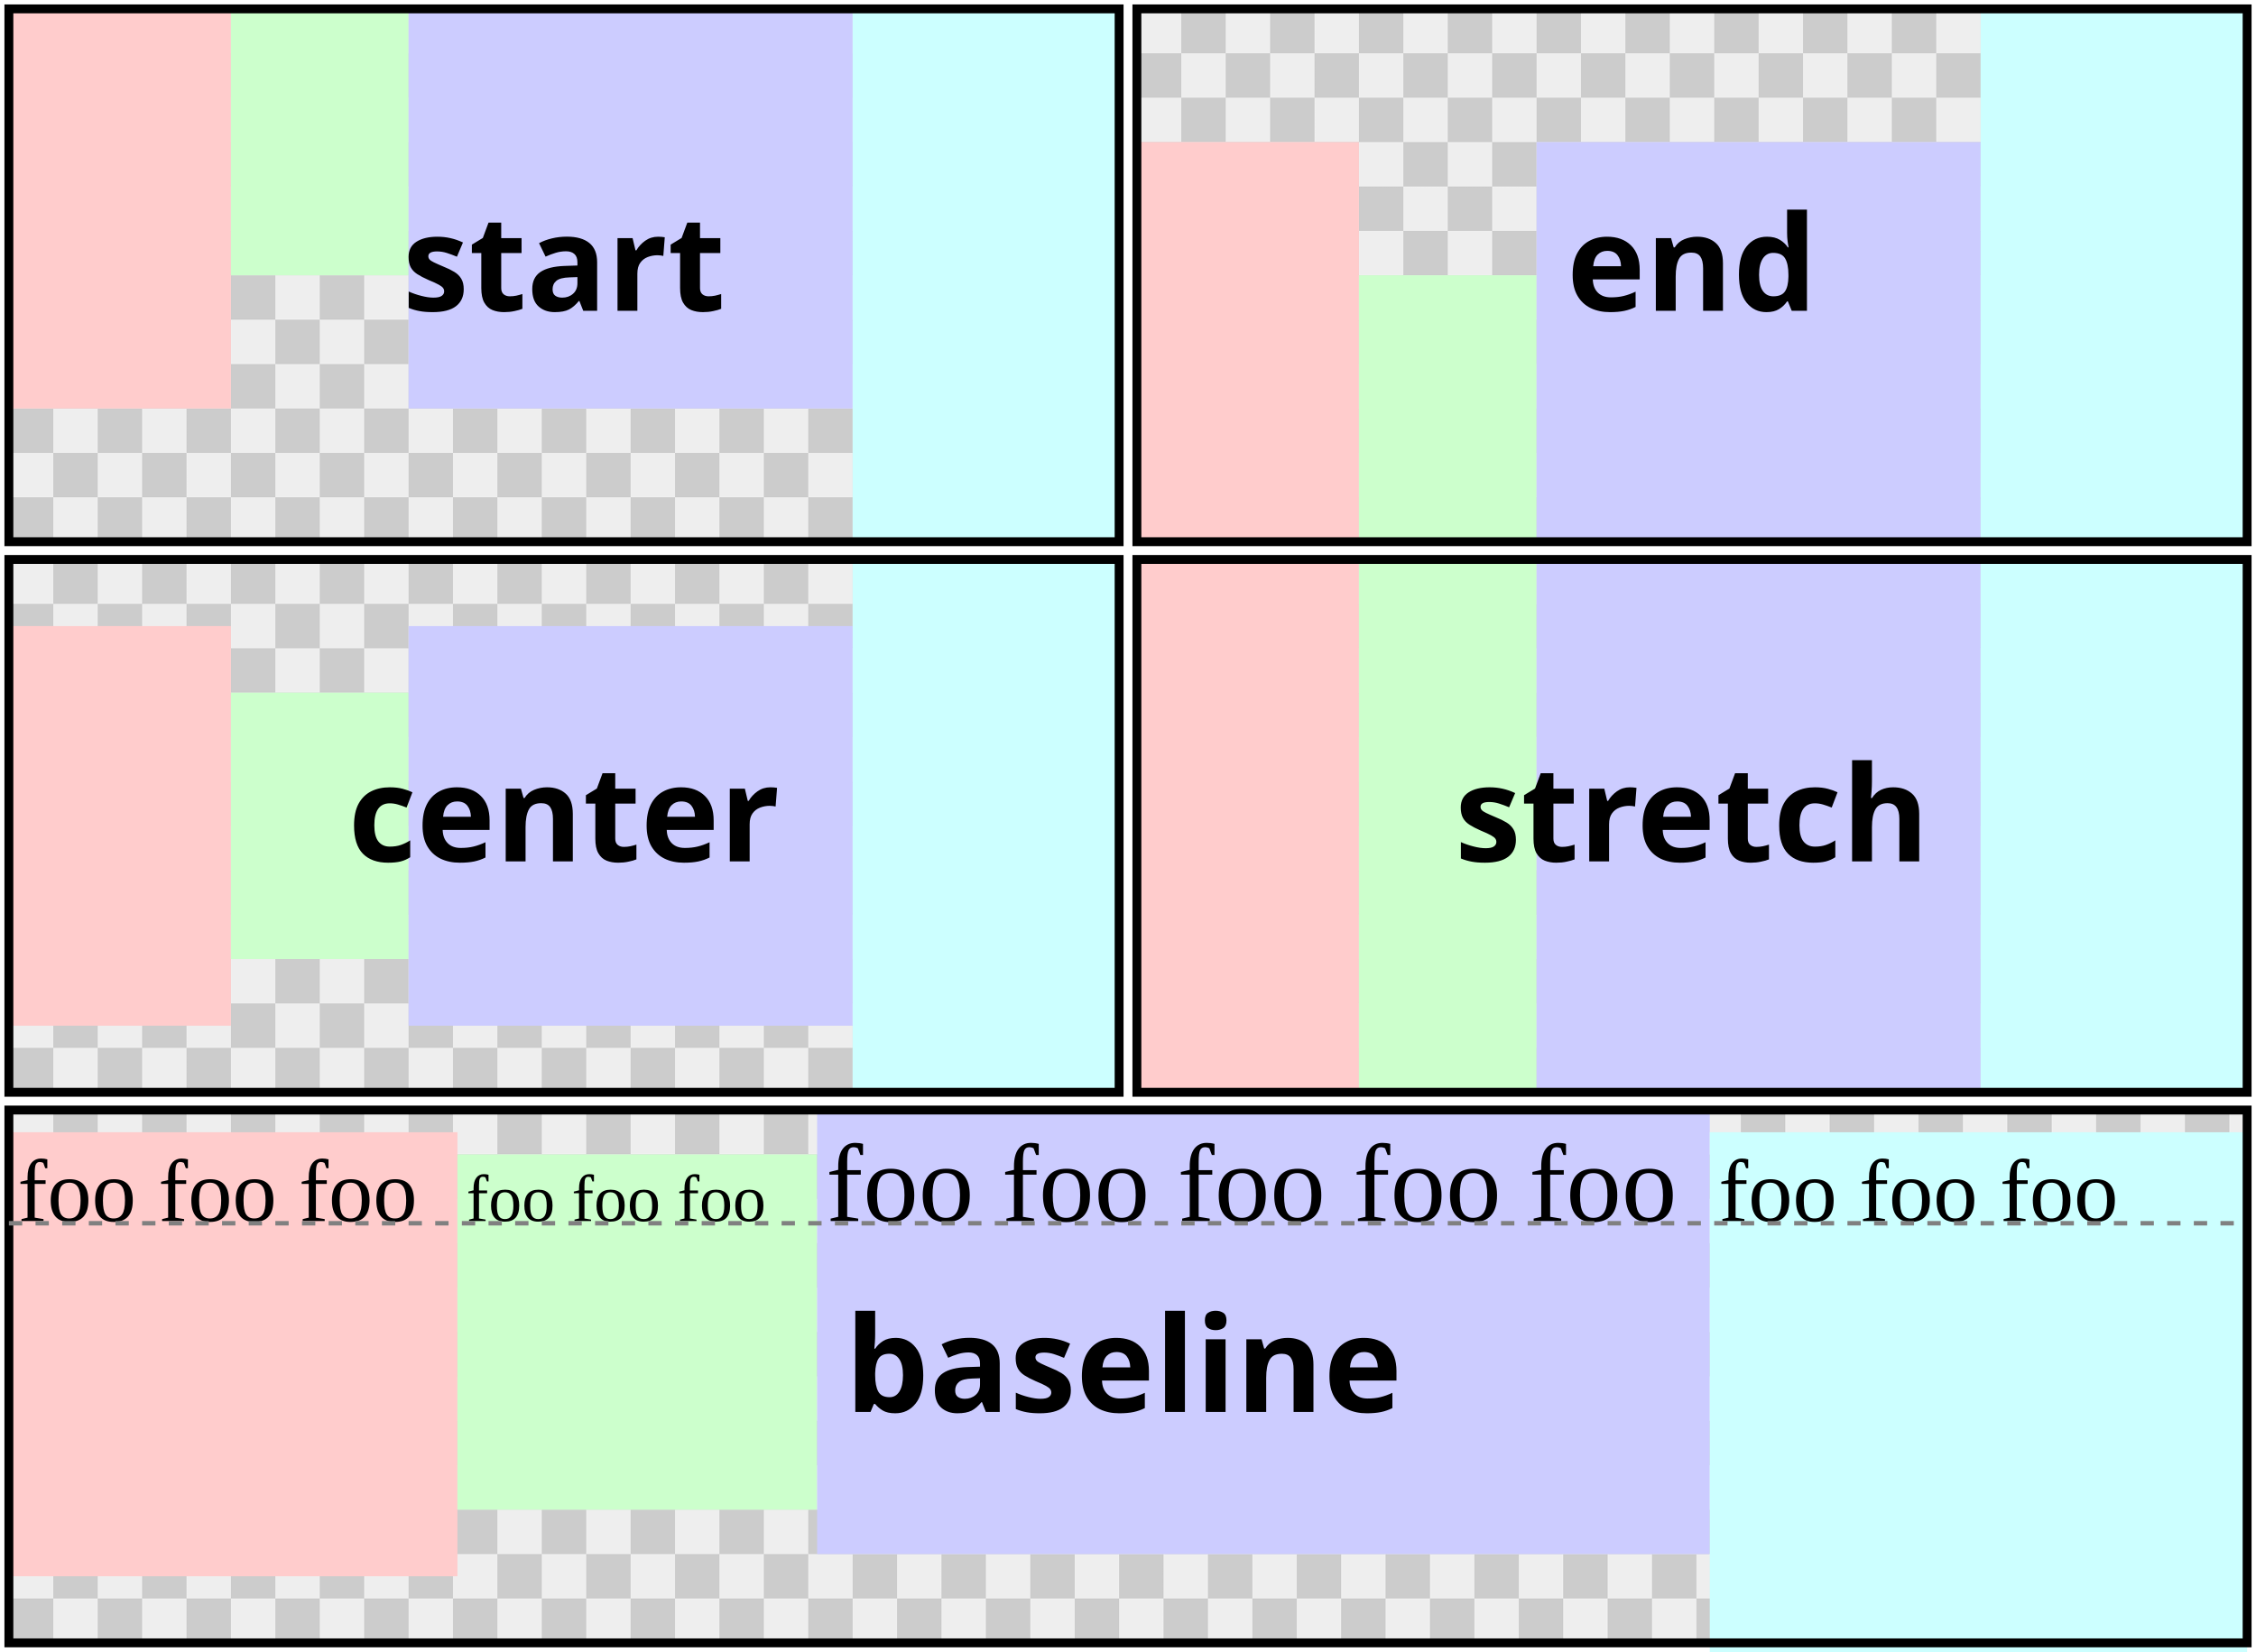
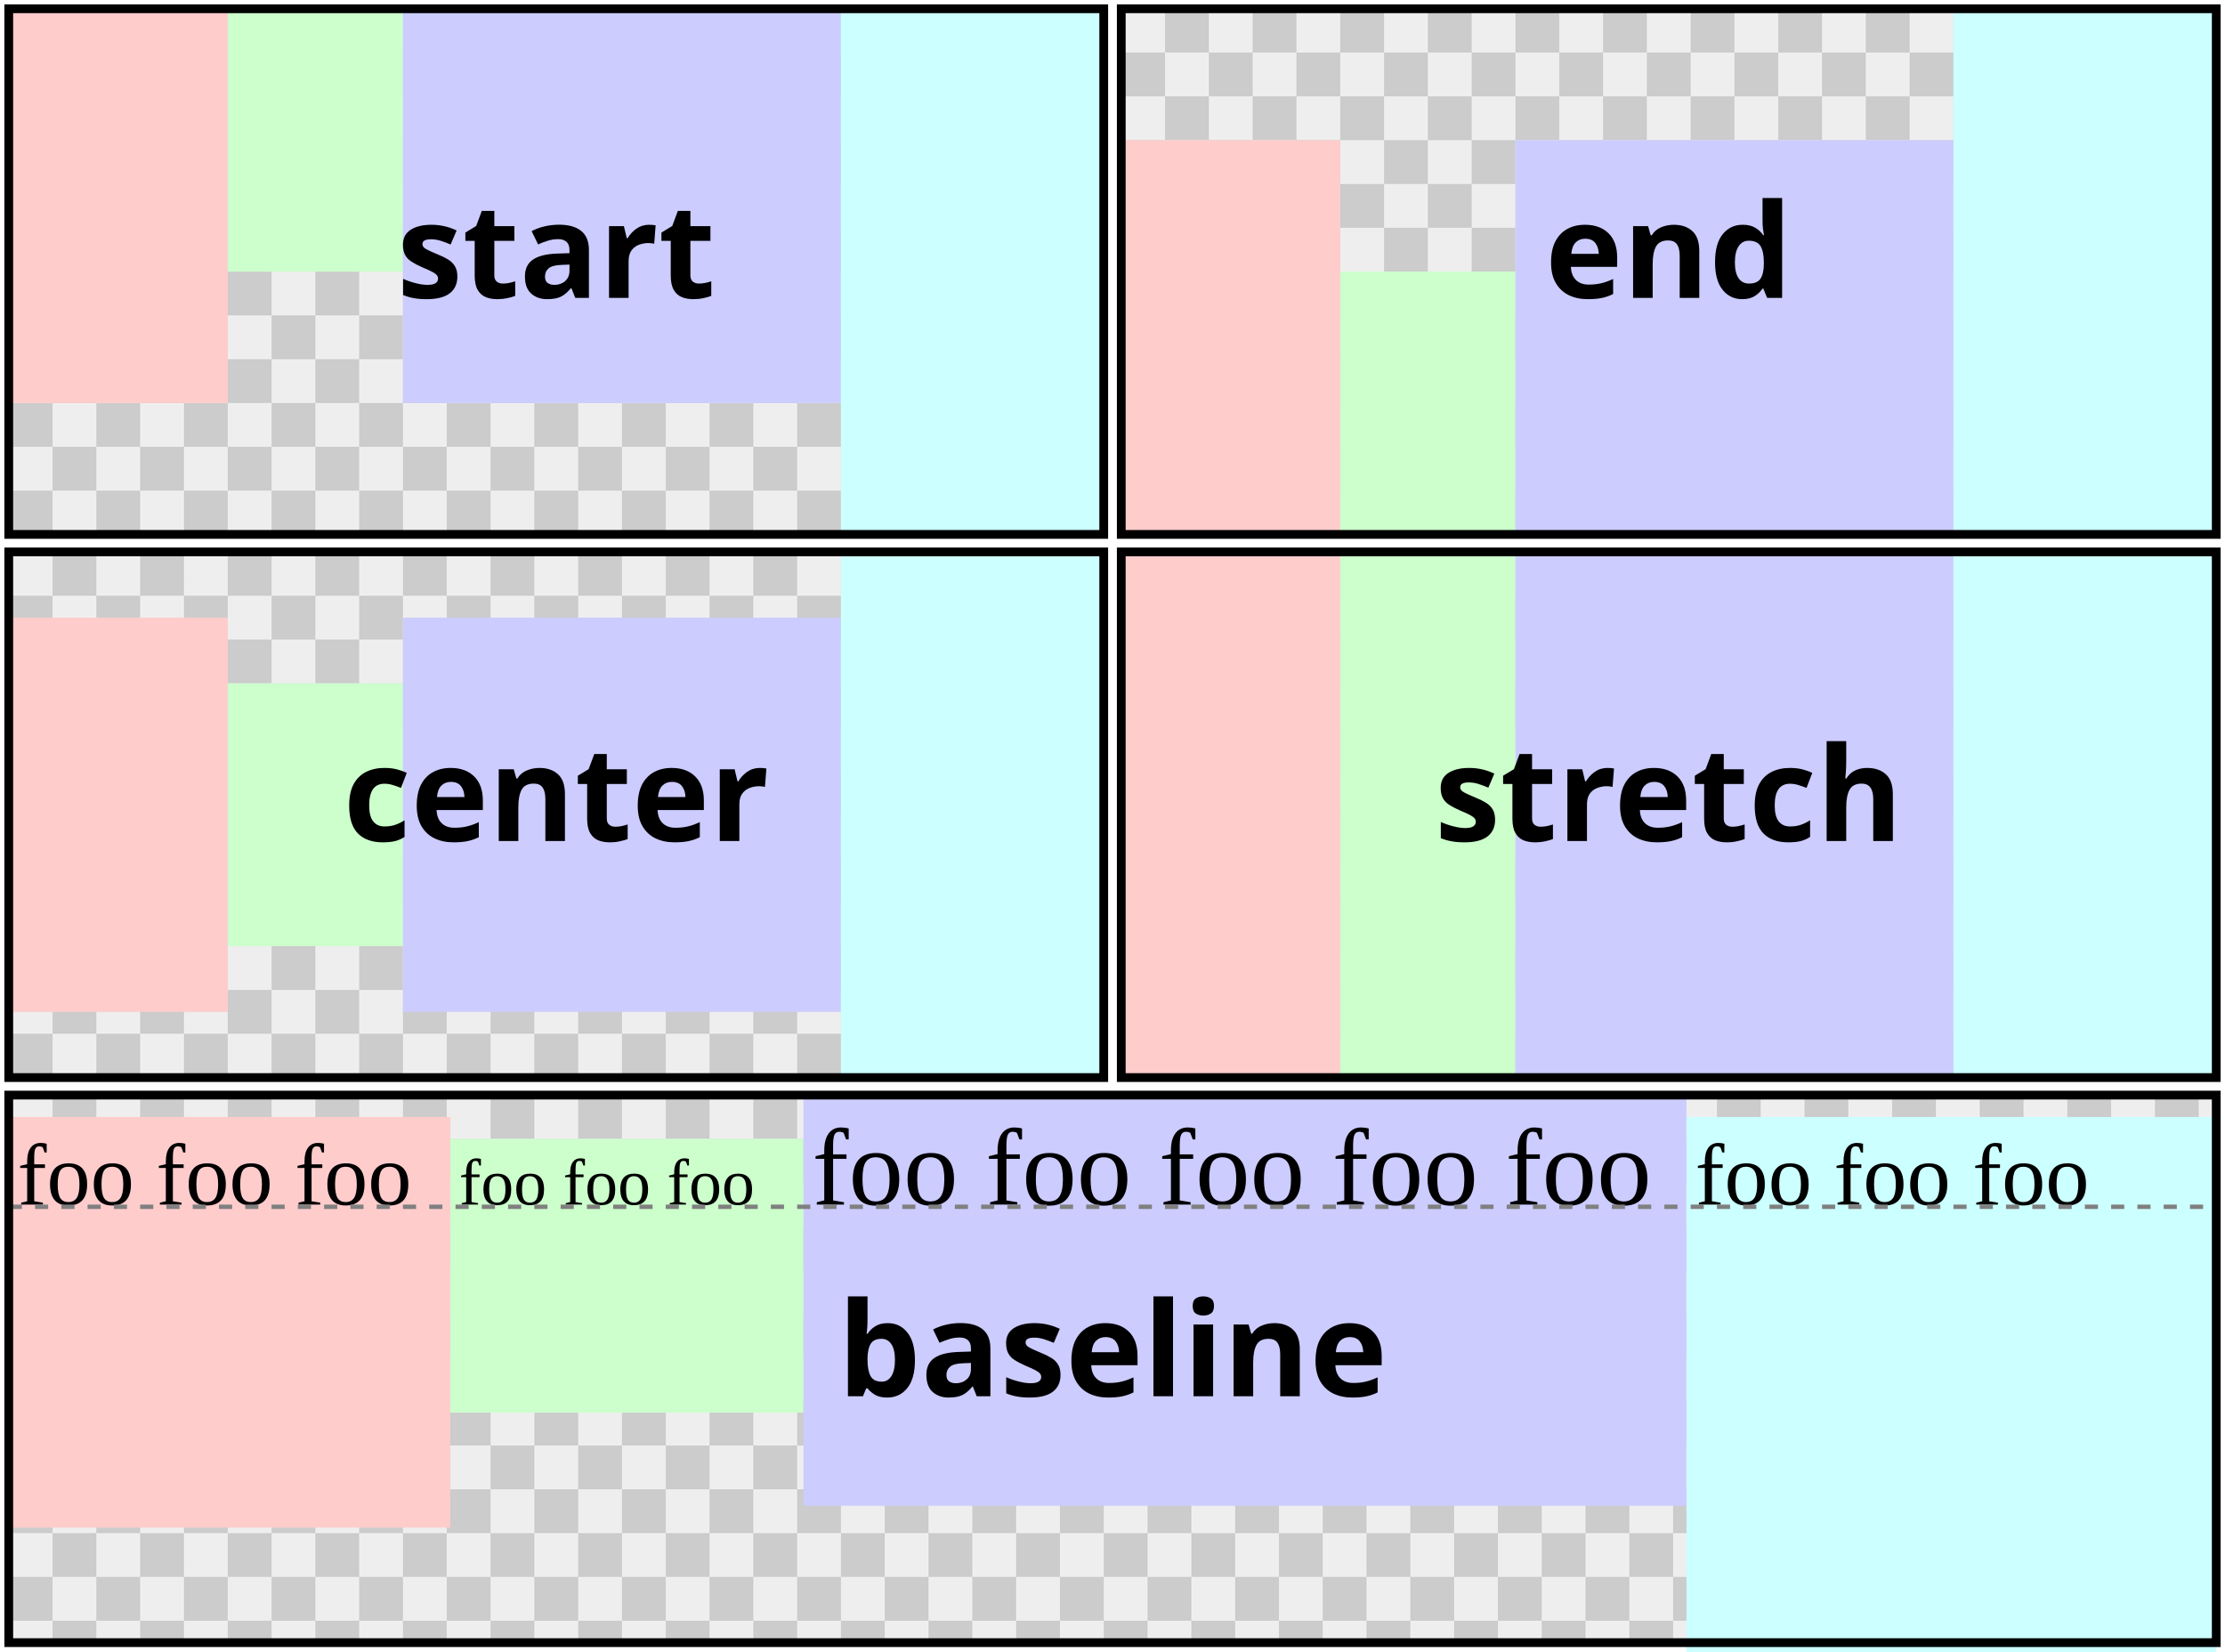
- <svg xmlns="http://www.w3.org/2000/svg" width="508" height="372">
+ <svg xmlns="http://www.w3.org/2000/svg" width="508" height="377">
  <defs>
    <pattern id="checker" width="20" height="20" patternUnits="userSpaceOnUse">
      <rect x="0" y="0" width="10" height="10" fill="#eee" />
      <rect x="10" y="10" width="10" height="10" fill="#eee" />
      <rect x="0" y="10" width="10" height="10" fill="#ccc" />
      <rect x="10" y="0" width="10" height="10" fill="#ccc" />
    </pattern>
  </defs>
  <style>
+ 		svg { overflow:visible; }
		.label { font-family: sans-serif; font-weight: bold; font-size: 30px; text-anchor: middle; }
		.bg { fill: url(#checker); }
		.border { stroke: black; stroke-width: 2; fill: transparent; }
- 		g.one &gt; rect   { fill: #fcc; }
- 		g.two &gt; rect   { fill: #cfc; }
- 		g.three &gt; rect { fill: #ccf; }
- 		g.four &gt; rect  { fill: #cff; }
+ 		.one   { fill: #fcc; }
+ 		.two   { fill: #cfc; }
+ 		.three { fill: #ccf; }
+ 		.four  { fill: #cff; }
	</style>
-   <g transform="translate(2,2)">
-     <rect class="bg" x="0" y="0" width="250" height="120" />
-     <g class="one" transform="translate(0,0)">
-       <rect width="50" height="90" />
-     </g>
-     <g class="two" transform="translate(50,0)">
-       <rect width="40" height="60" />
-     </g>
-     <g class="three" transform="translate(90,0)">
-       <rect width="100" height="90" />
-     </g>
-     <g class="four" transform="translate(190,0)">
-       <rect width="60" height="120" />
-     </g>
-     <rect class="border" x="0" y="0" width="250" height="120" />
-     <text class="label" x="125" y="68">start</text>
-   </g>
-   <g transform="translate(256,2)">
-     <rect class="bg" x="0" y="0" width="250" height="120" />
-     <g class="one" transform="translate(0,30)">
-       <rect width="50" height="90" />
-     </g>
-     <g class="two" transform="translate(50,60)">
-       <rect width="40" height="60" />
-     </g>
-     <g class="three" transform="translate(90,30)">
-       <rect width="100" height="90" />
-     </g>
-     <g class="four" transform="translate(190,0)">
-       <rect width="60" height="120" />
-     </g>
-     <rect class="border" x="0" y="0" width="250" height="120" />
-     <text class="label" x="125" y="68">end</text>
-   </g>
-   <g transform="translate(2,126)">
-     <rect class="bg" x="0" y="0" width="250" height="120" />
-     <g class="one" transform="translate(0,15)">
-       <rect width="50" height="90" />
-     </g>
-     <g class="two" transform="translate(50,30)">
-       <rect width="40" height="60" />
-     </g>
-     <g class="three" transform="translate(90,15)">
-       <rect width="100" height="90" />
-     </g>
-     <g class="four" transform="translate(190,0)">
-       <rect width="60" height="120" />
-     </g>
-     <rect class="border" x="0" y="0" width="250" height="120" />
-     <text class="label" x="125" y="68">center</text>
-   </g>
-   <g transform="translate(256,126)">
-     <rect class="bg" x="0" y="0" width="250" height="120" />
-     <g class="one" transform="translate(0,0)">
-       <rect width="50" height="120" />
-     </g>
-     <g class="two" transform="translate(50,0)">
-       <rect width="40" height="120" />
-     </g>
-     <g class="three" transform="translate(90,0)">
-       <rect width="100" height="120" />
-     </g>
-     <g class="four" transform="translate(190,0)">
-       <rect width="60" height="120" />
-     </g>
-     <rect class="border" x="0" y="0" width="250" height="120" />
-     <text class="label" x="125" y="68">stretch</text>
-   </g>
-   <g transform="translate(2,250)">
-     <rect class="bg" x="0" y="0" width="504" height="120" />
-     <g class="one" transform="translate(0,5)">
-       <rect width="101" height="100" />
+   <svg x="2" y="2" width="250" height="120">
+     <rect class="bg" width="100%" height="100%" />
+     <rect class="one" x="0" y="0" width="20%" height="75%" />
+     <rect class="two" x="20%" y="0" width="16%" height="50%" />
+     <rect class="three" x="36%" y="0" width="40%" height="75%" />
+     <rect class="four" x="76%" y="0" width="24%" height="100%" />
+     <rect class="border" width="100%" height="100%" />
+     <text class="label" x="50%" y="55%">start</text>
+   </svg>
+   <svg x="256" y="2" width="250" height="120">
+     <rect class="bg" width="100%" height="100%" />
+     <rect class="one" x="0" y="25%" width="20%" height="75%" />
+     <rect class="two" x="20%" y="50%" width="16%" height="50%" />
+     <rect class="three" x="36%" y="25%" width="40%" height="75%" />
+     <rect class="four" x="76%" y="0" width="24%" height="100%" />
+     <rect class="border" width="100%" height="100%" />
+     <text class="label" x="50%" y="55%">end</text>
+   </svg>
+   <svg x="2" y="126" width="250" height="120">
+     <rect class="bg" width="100%" height="100%" />
+     <rect class="one" x="0" y="12.5%" width="20%" height="75%" />
+     <rect class="two" x="20%" y="25%" width="16%" height="50%" />
+     <rect class="three" x="36%" y="12.5%" width="40%" height="75%" />
+     <rect class="four" x="76%" y="0" width="24%" height="100%" />
+     <rect class="border" width="100%" height="100%" />
+     <text class="label" x="50%" y="55%">center</text>
+   </svg>
+   <svg x="256" y="126" width="250" height="120">
+     <rect class="bg" width="100%" height="100%" />
+     <rect class="one" x="0" y="0" width="20%" height="100%" />
+     <rect class="two" x="20%" y="0" width="16%" height="100%" />
+     <rect class="three" x="36%" y="0" width="40%" height="100%" />
+     <rect class="four" x="76%" y="0" width="24%" height="100%" />
+     <rect class="border" width="100%" height="100%" />
+     <text class="label" x="50%" y="55%">stretch</text>
+   </svg>
+   <svg x="2" y="250" width="504" height="125">
+     <rect class="bg" width="100%" height="100%" />
+     <svg x="0" y="5" width="20%" height="75%">
+       <rect class="one" width="100%" height="100%" />
      <text x="2" y="20" style="font-size: 20px;">foo foo foo</text>
-     </g>
-     <g class="two" transform="translate(101,10)">
-       <rect width="81" height="80" />
+     </svg>
+     <svg x="20%" y="10" width="16%" height="50%">
+       <rect class="two" width="100%" height="100%" />
      <text x="2" y="15" style="font-size: 15px;">foo foo foo</text>
-     </g>
-     <g class="three" transform="translate(182,0)">
-       <rect width="201" height="100" />
+     </svg>
+     <svg x="36%" y="0" width="40%" height="75%">
+       <rect class="three" width="100%" height="100%" />
      <text x="2" y="25" style="font-size: 25;">foo foo foo foo foo</text>
-     </g>
-     <g class="four" transform="translate(383,5)">
-       <rect width="121" height="120" />
+     </svg>
+     <svg x="76%" y="5" width="24%" height="100%">
+       <rect class="four" width="100%" height="100%" />
      <text x="2" y="20" style="font-size: 20px;">foo foo foo</text>
-     </g>
-     <rect class="border" x="0" y="0" width="504" height="120" />
+     </svg>
    <path d="M 0 25.5 h 504" stroke="gray" stroke-width="1" stroke-dasharray="3" />
-     <text class="label" x="251" y="68">baseline</text>
-   </g>
+     <rect class="border" width="100%" height="100%" />
+     <text class="label" x="50%" y="55%">baseline</text>
+   </svg>
</svg>
